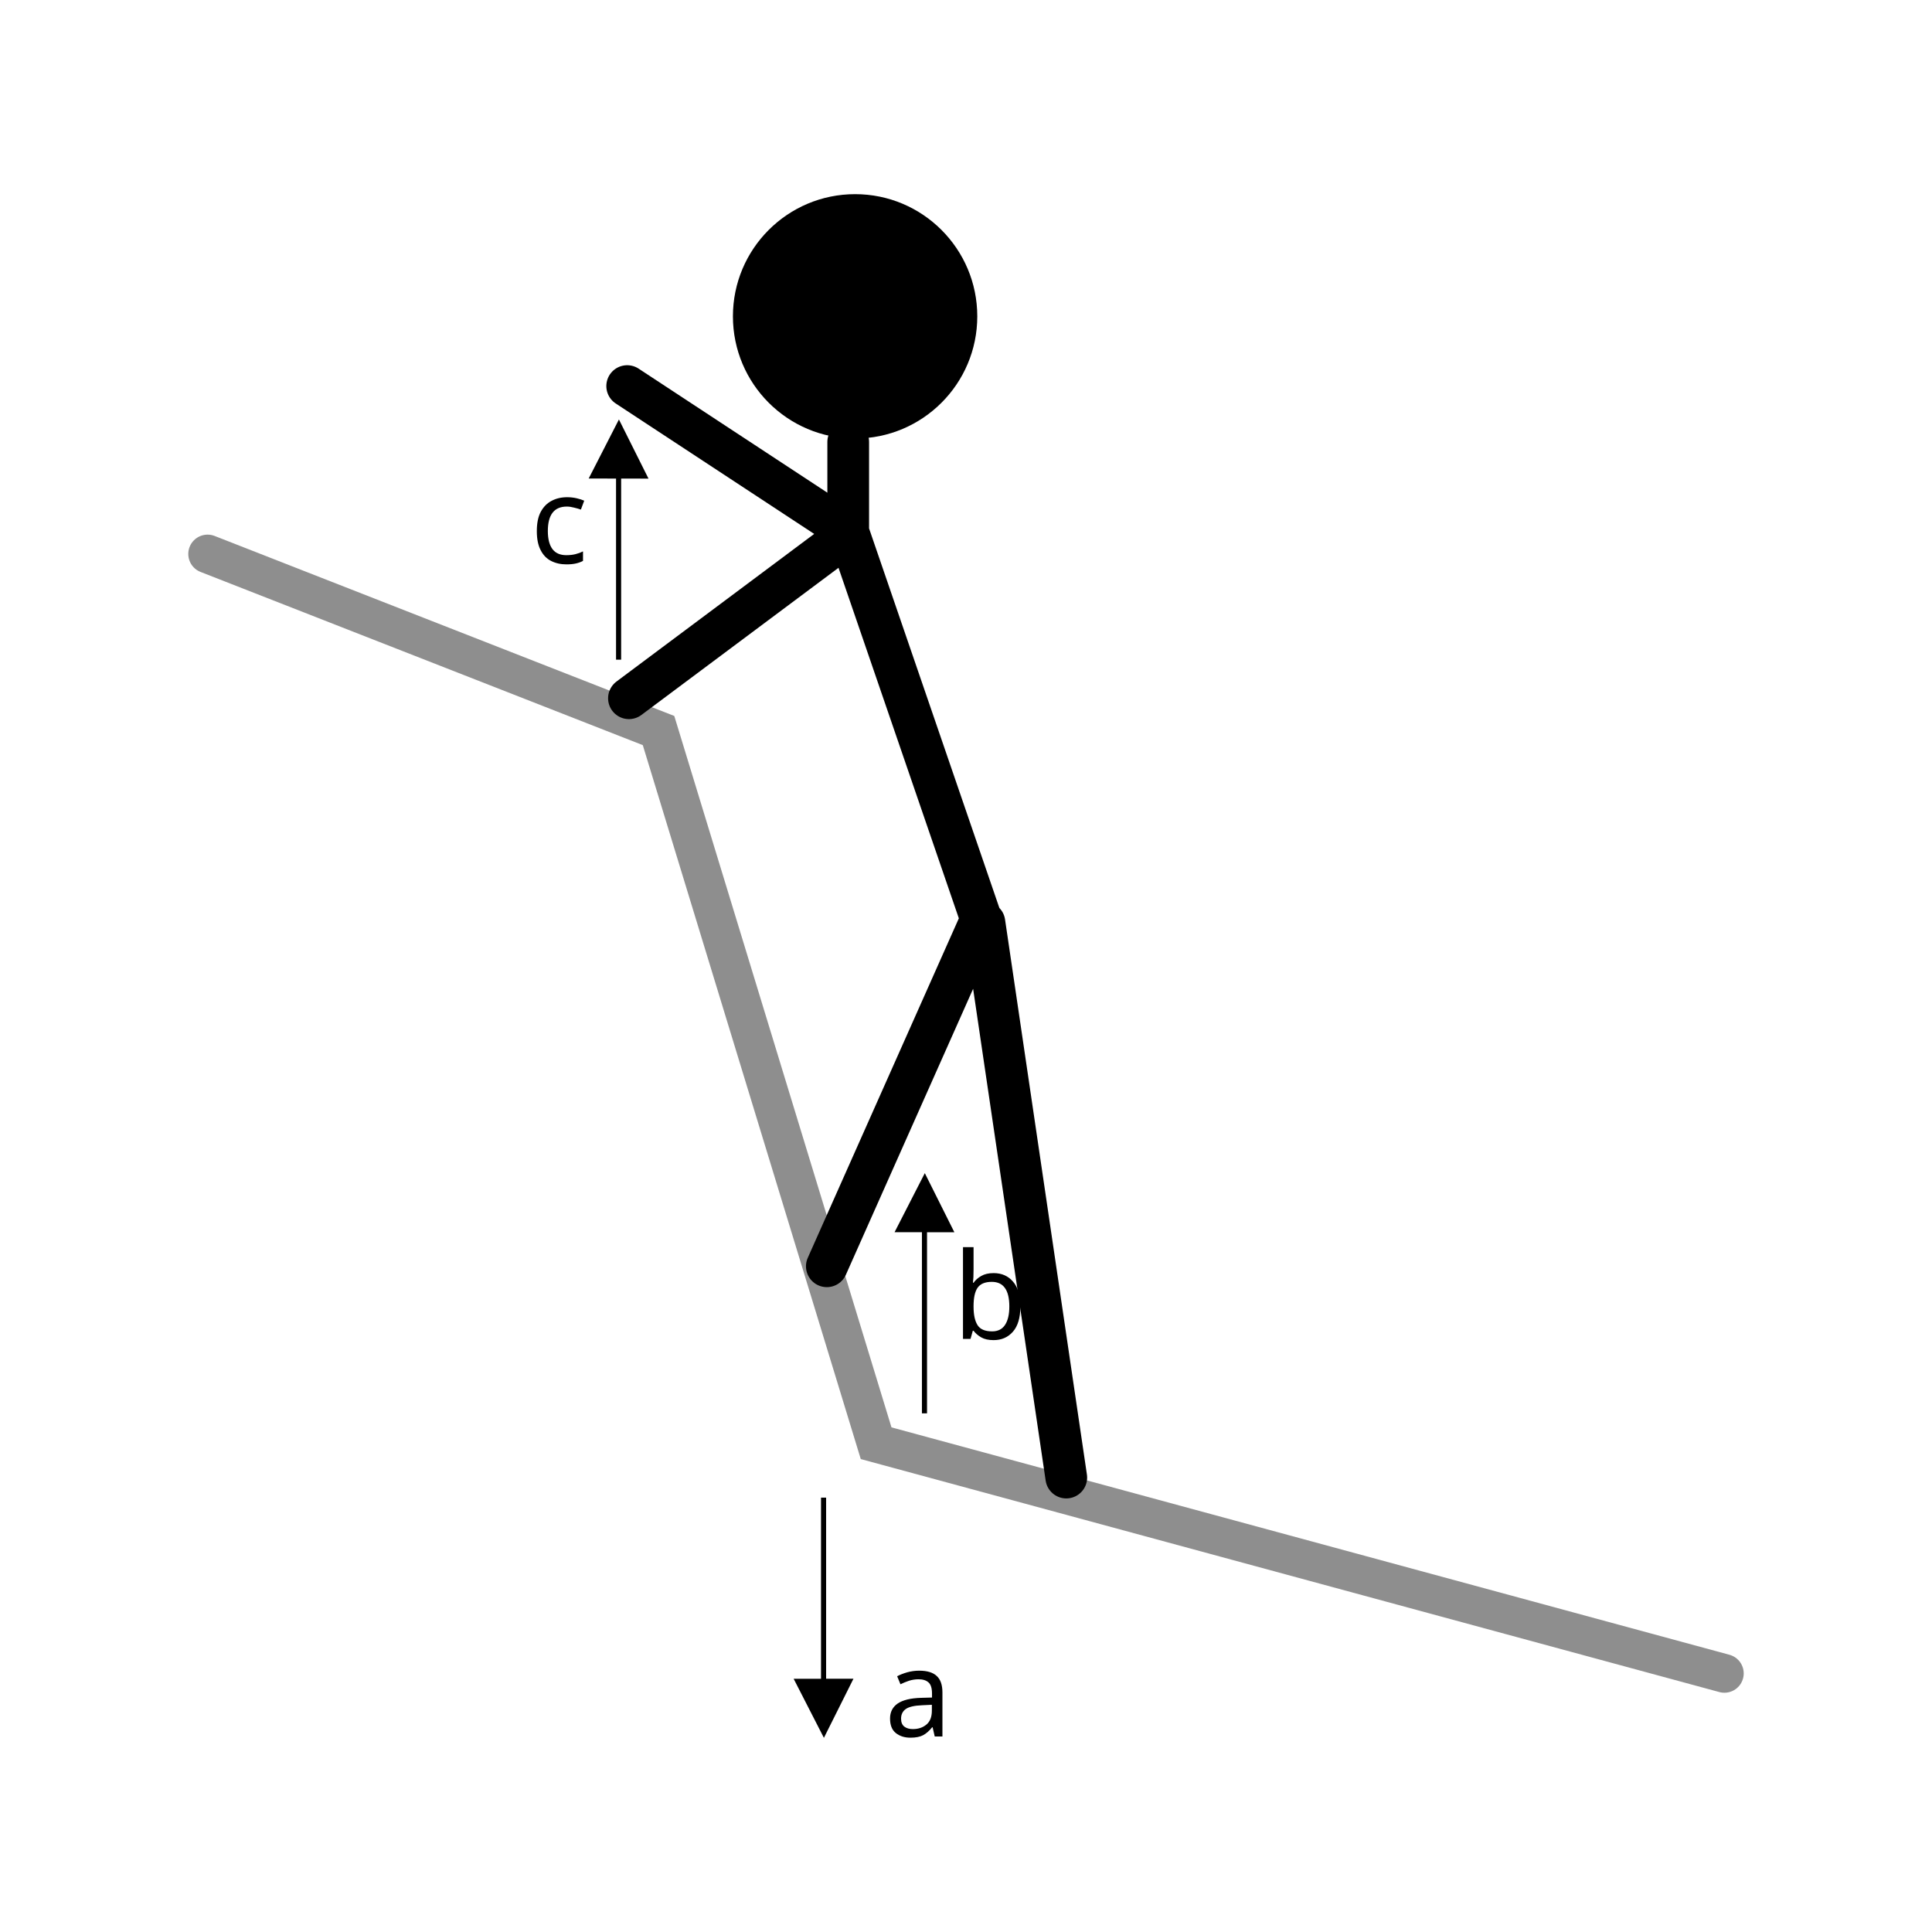
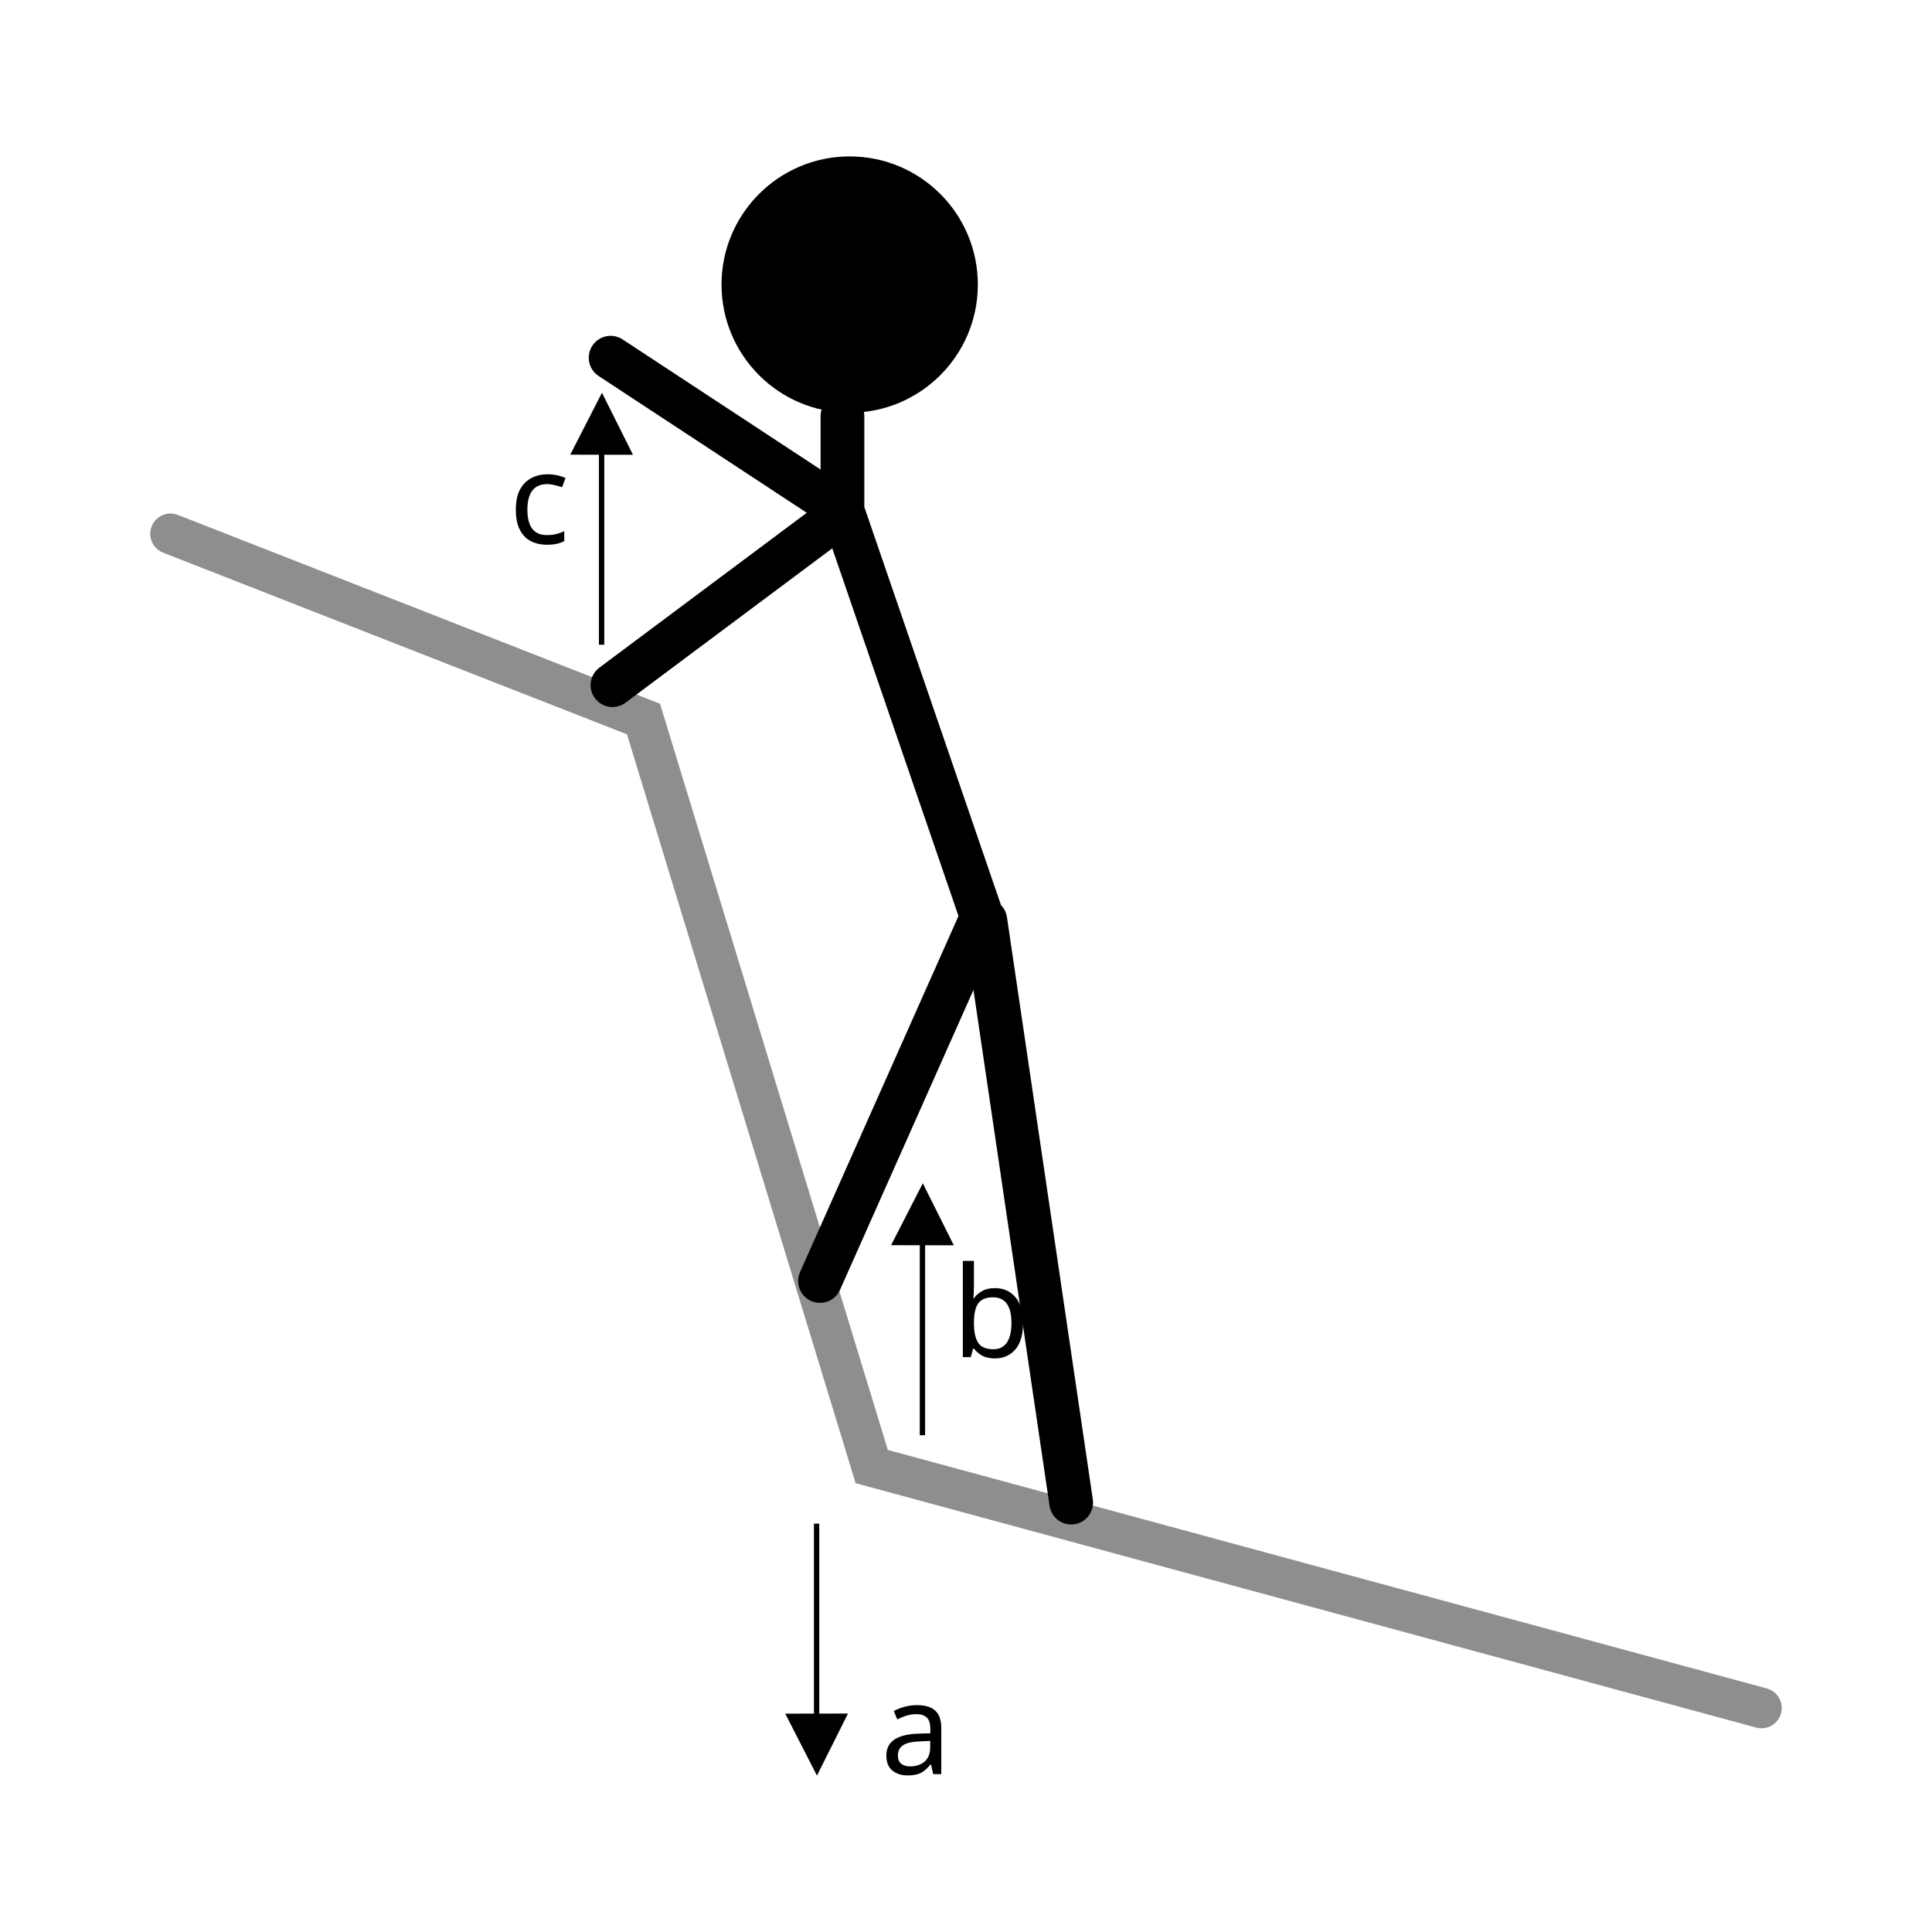
- <svg xmlns="http://www.w3.org/2000/svg" height="200" width="200" viewBox="0 0 200 200" id="svg3564" version="1.1">
+ <svg xmlns="http://www.w3.org/2000/svg" height="400" width="400" viewBox="0 0 400 400" id="svg3564" version="1.1">
  <defs id="defs3570" />
-   <g id="g4095" transform="translate(-7.889491,0.326435)">
+   <g id="g4095" transform="matrix(2.097801,0,0,2.097801,-26.3307,-9.095324)">
    <path id="path4075" d="m 29.38,57.018 46.681,18.281 22.524,73.776 87.813,23.83" style="fill:none;fill-rule:evenodd;stroke:#8e8e8e;stroke-width:4;stroke-linecap:round;stroke-linejoin:miter;stroke-miterlimit:4;stroke-dasharray:none;stroke-opacity:1" />
    <g transform="matrix(0.7194145,0,0,0.7194145,16.57095,-36.68584)" id="g3988">
      <circle style="opacity:1;fill:#000000;fill-opacity:1;stroke:none;stroke-width:1.5;stroke-linecap:round;stroke-linejoin:miter;stroke-miterlimit:4;stroke-dasharray:none;stroke-dashoffset:0;stroke-opacity:1" id="path3955" cx="110.977" cy="96.06" r="17.581" />
      <path id="path3966" style="fill:none;fill-rule:evenodd;stroke:#000000;stroke-width:6;stroke-linecap:round;stroke-linejoin:round;stroke-miterlimit:4;stroke-dasharray:none;stroke-opacity:1" d="M 141.365,263.155 129.584,183.28 m -19.559,-55.852 -31.592,23.588 m 28.475,81.737 22.217,-49.927 -19.173,-55.852 -31.771,-20.881 m 31.805,8.037 0,13.244" />
    </g>
    <g transform="matrix(0.5273459,0,0,0.5273459,77.2557,55.78238)" id="g4008">
      <path style="fill:none;fill-rule:evenodd;stroke:#000000;stroke-width:1;stroke-linecap:butt;stroke-linejoin:miter;stroke-miterlimit:4;stroke-dasharray:none;stroke-dashoffset:0;stroke-opacity:1" d="m 49.939,171.046 0,-36.009" id="path4002" />
      <path style="fill:#000000;fill-rule:evenodd;stroke:#000000;stroke-width:1px;stroke-linecap:butt;stroke-linejoin:miter;stroke-opacity:1" d="M 44.886,134.984 55,135 50,125 Z" id="path4006" />
    </g>
    <g id="g4012" transform="matrix(0.5273459,0,0,-0.5273459,66.80955,244.9086)">
      <path id="path4014" d="m 49.939,171.046 0,-36.009" style="fill:none;fill-rule:evenodd;stroke:#000000;stroke-width:1;stroke-linecap:butt;stroke-linejoin:miter;stroke-miterlimit:4;stroke-dasharray:none;stroke-dashoffset:0;stroke-opacity:1" />
      <path id="path4016" d="M 44.886,134.984 55,135 50,125 Z" style="fill:#000000;fill-rule:evenodd;stroke:#000000;stroke-width:1px;stroke-linecap:butt;stroke-linejoin:miter;stroke-opacity:1" />
    </g>
    <text id="text4018" y="179.434" x="99.45" style="font-style:normal;font-variant:normal;font-weight:normal;font-stretch:normal;font-size:12.5px;line-height:125%;font-family:cmmi10;-inkscape-font-specification:cmmi10;letter-spacing:0px;word-spacing:0px;fill:#000000;fill-opacity:1;stroke:none;stroke-width:1px;stroke-linecap:butt;stroke-linejoin:miter;stroke-opacity:1" xml:space="preserve">
      <tspan y="179.434" x="99.45" id="tspan4020">a</tspan>
    </text>
    <text id="text4022" y="138.277" x="106.516" style="font-style:normal;font-variant:normal;font-weight:normal;font-stretch:normal;font-size:12.5px;line-height:125%;font-family:cmmi10;-inkscape-font-specification:cmmi10;letter-spacing:0px;word-spacing:0px;fill:#000000;fill-opacity:1;stroke:none;stroke-width:1px;stroke-linecap:butt;stroke-linejoin:miter;stroke-opacity:1" xml:space="preserve">
      <tspan y="138.277" x="106.516" id="tspan4024">b</tspan>
    </text>
    <g id="g4077" transform="matrix(0.5273459,0,0,0.5273459,45.59084,-22.2372)">
      <path id="path4079" d="m 49.939,171.046 0,-36.009" style="fill:none;fill-rule:evenodd;stroke:#000000;stroke-width:1;stroke-linecap:butt;stroke-linejoin:miter;stroke-miterlimit:4;stroke-dasharray:none;stroke-dashoffset:0;stroke-opacity:1" />
      <path id="path4081" d="M 44.886,134.984 55,135 50,125 Z" style="fill:#000000;fill-rule:evenodd;stroke:#000000;stroke-width:1px;stroke-linecap:butt;stroke-linejoin:miter;stroke-opacity:1" />
    </g>
    <text xml:space="preserve" style="font-style:normal;font-variant:normal;font-weight:normal;font-stretch:normal;font-size:12.5px;line-height:125%;font-family:cmmi10;-inkscape-font-specification:cmmi10;letter-spacing:0px;word-spacing:0px;fill:#000000;fill-opacity:1;stroke:none;stroke-width:1px;stroke-linecap:butt;stroke-linejoin:miter;stroke-opacity:1" x="62.773" y="57.973" id="text4083">
      <tspan id="tspan4085" x="62.773" y="57.973">c</tspan>
    </text>
  </g>
</svg>
